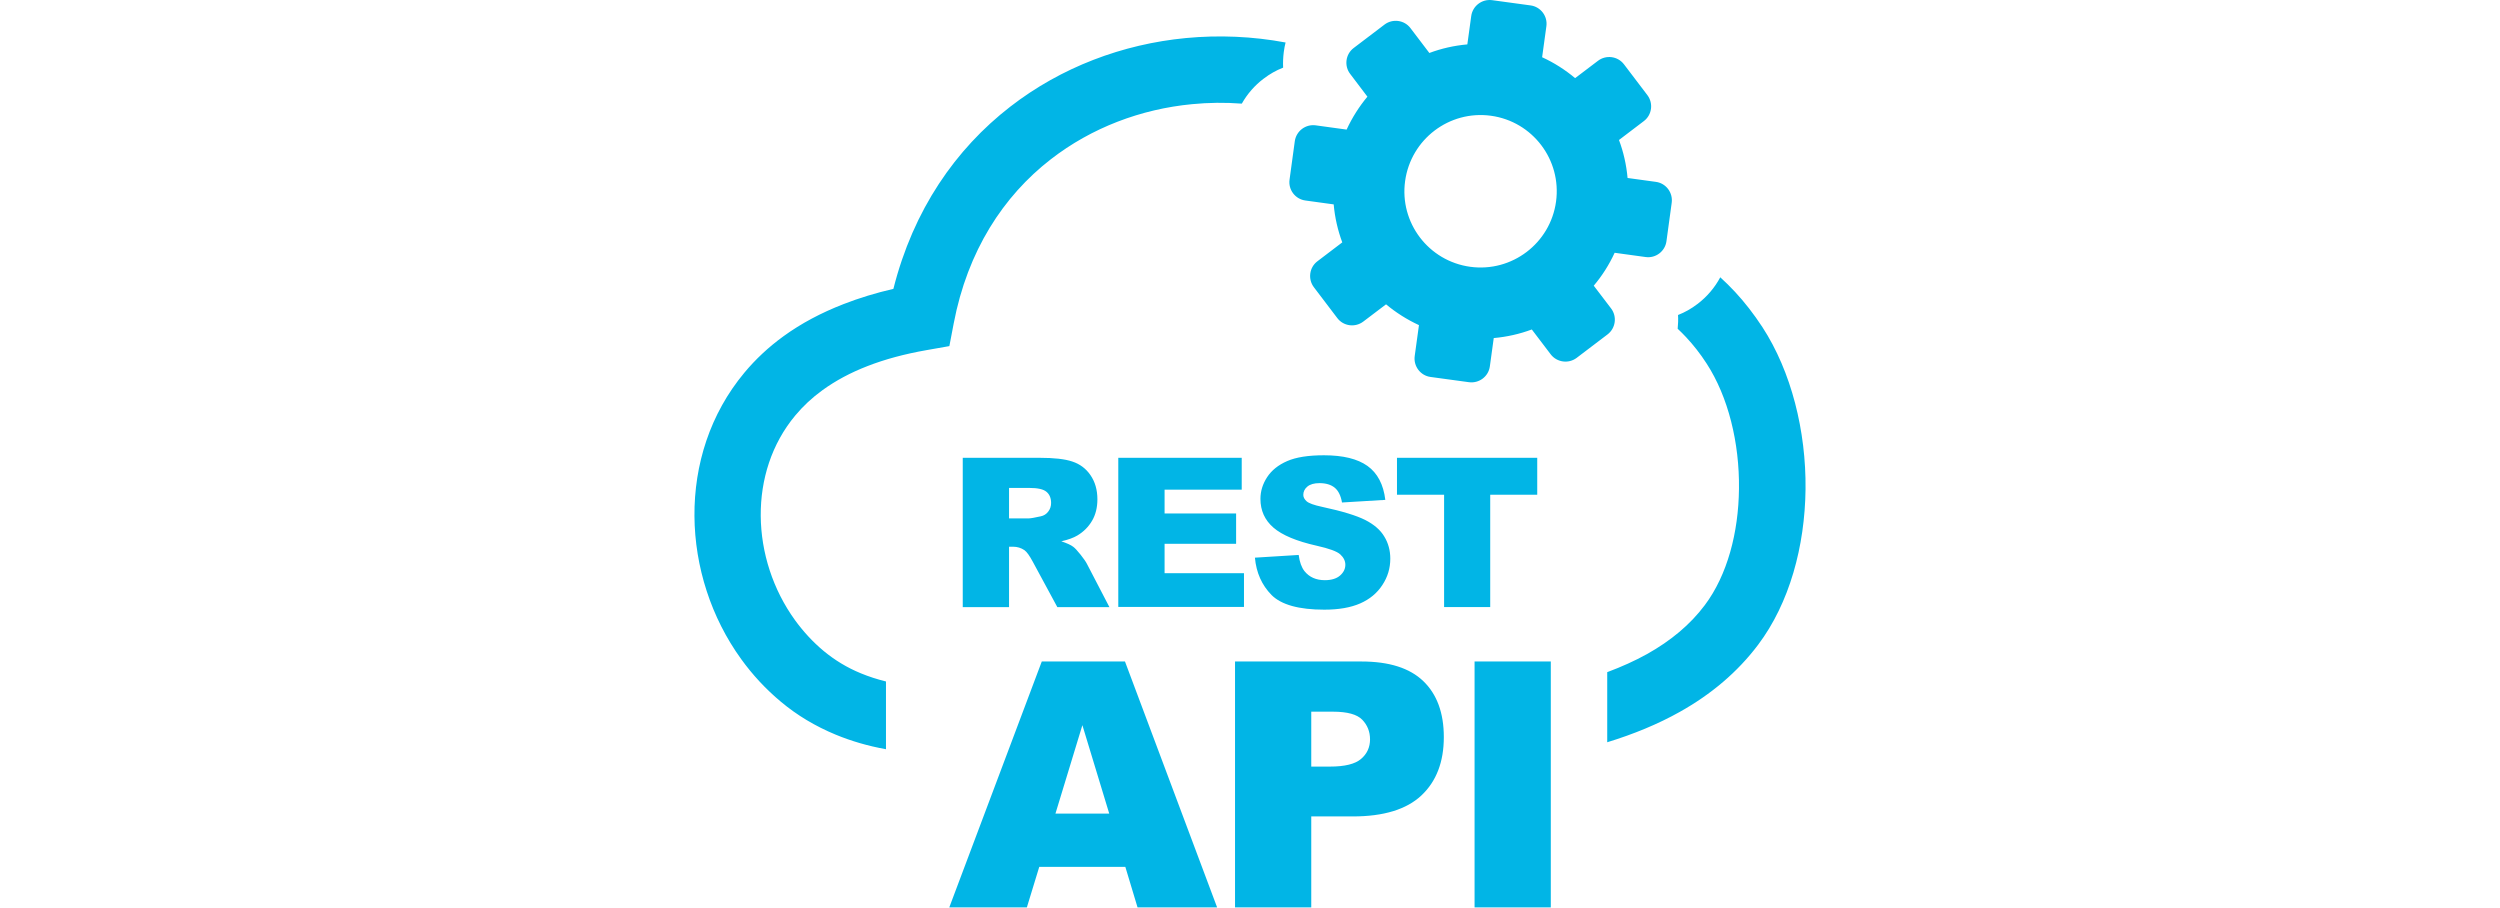
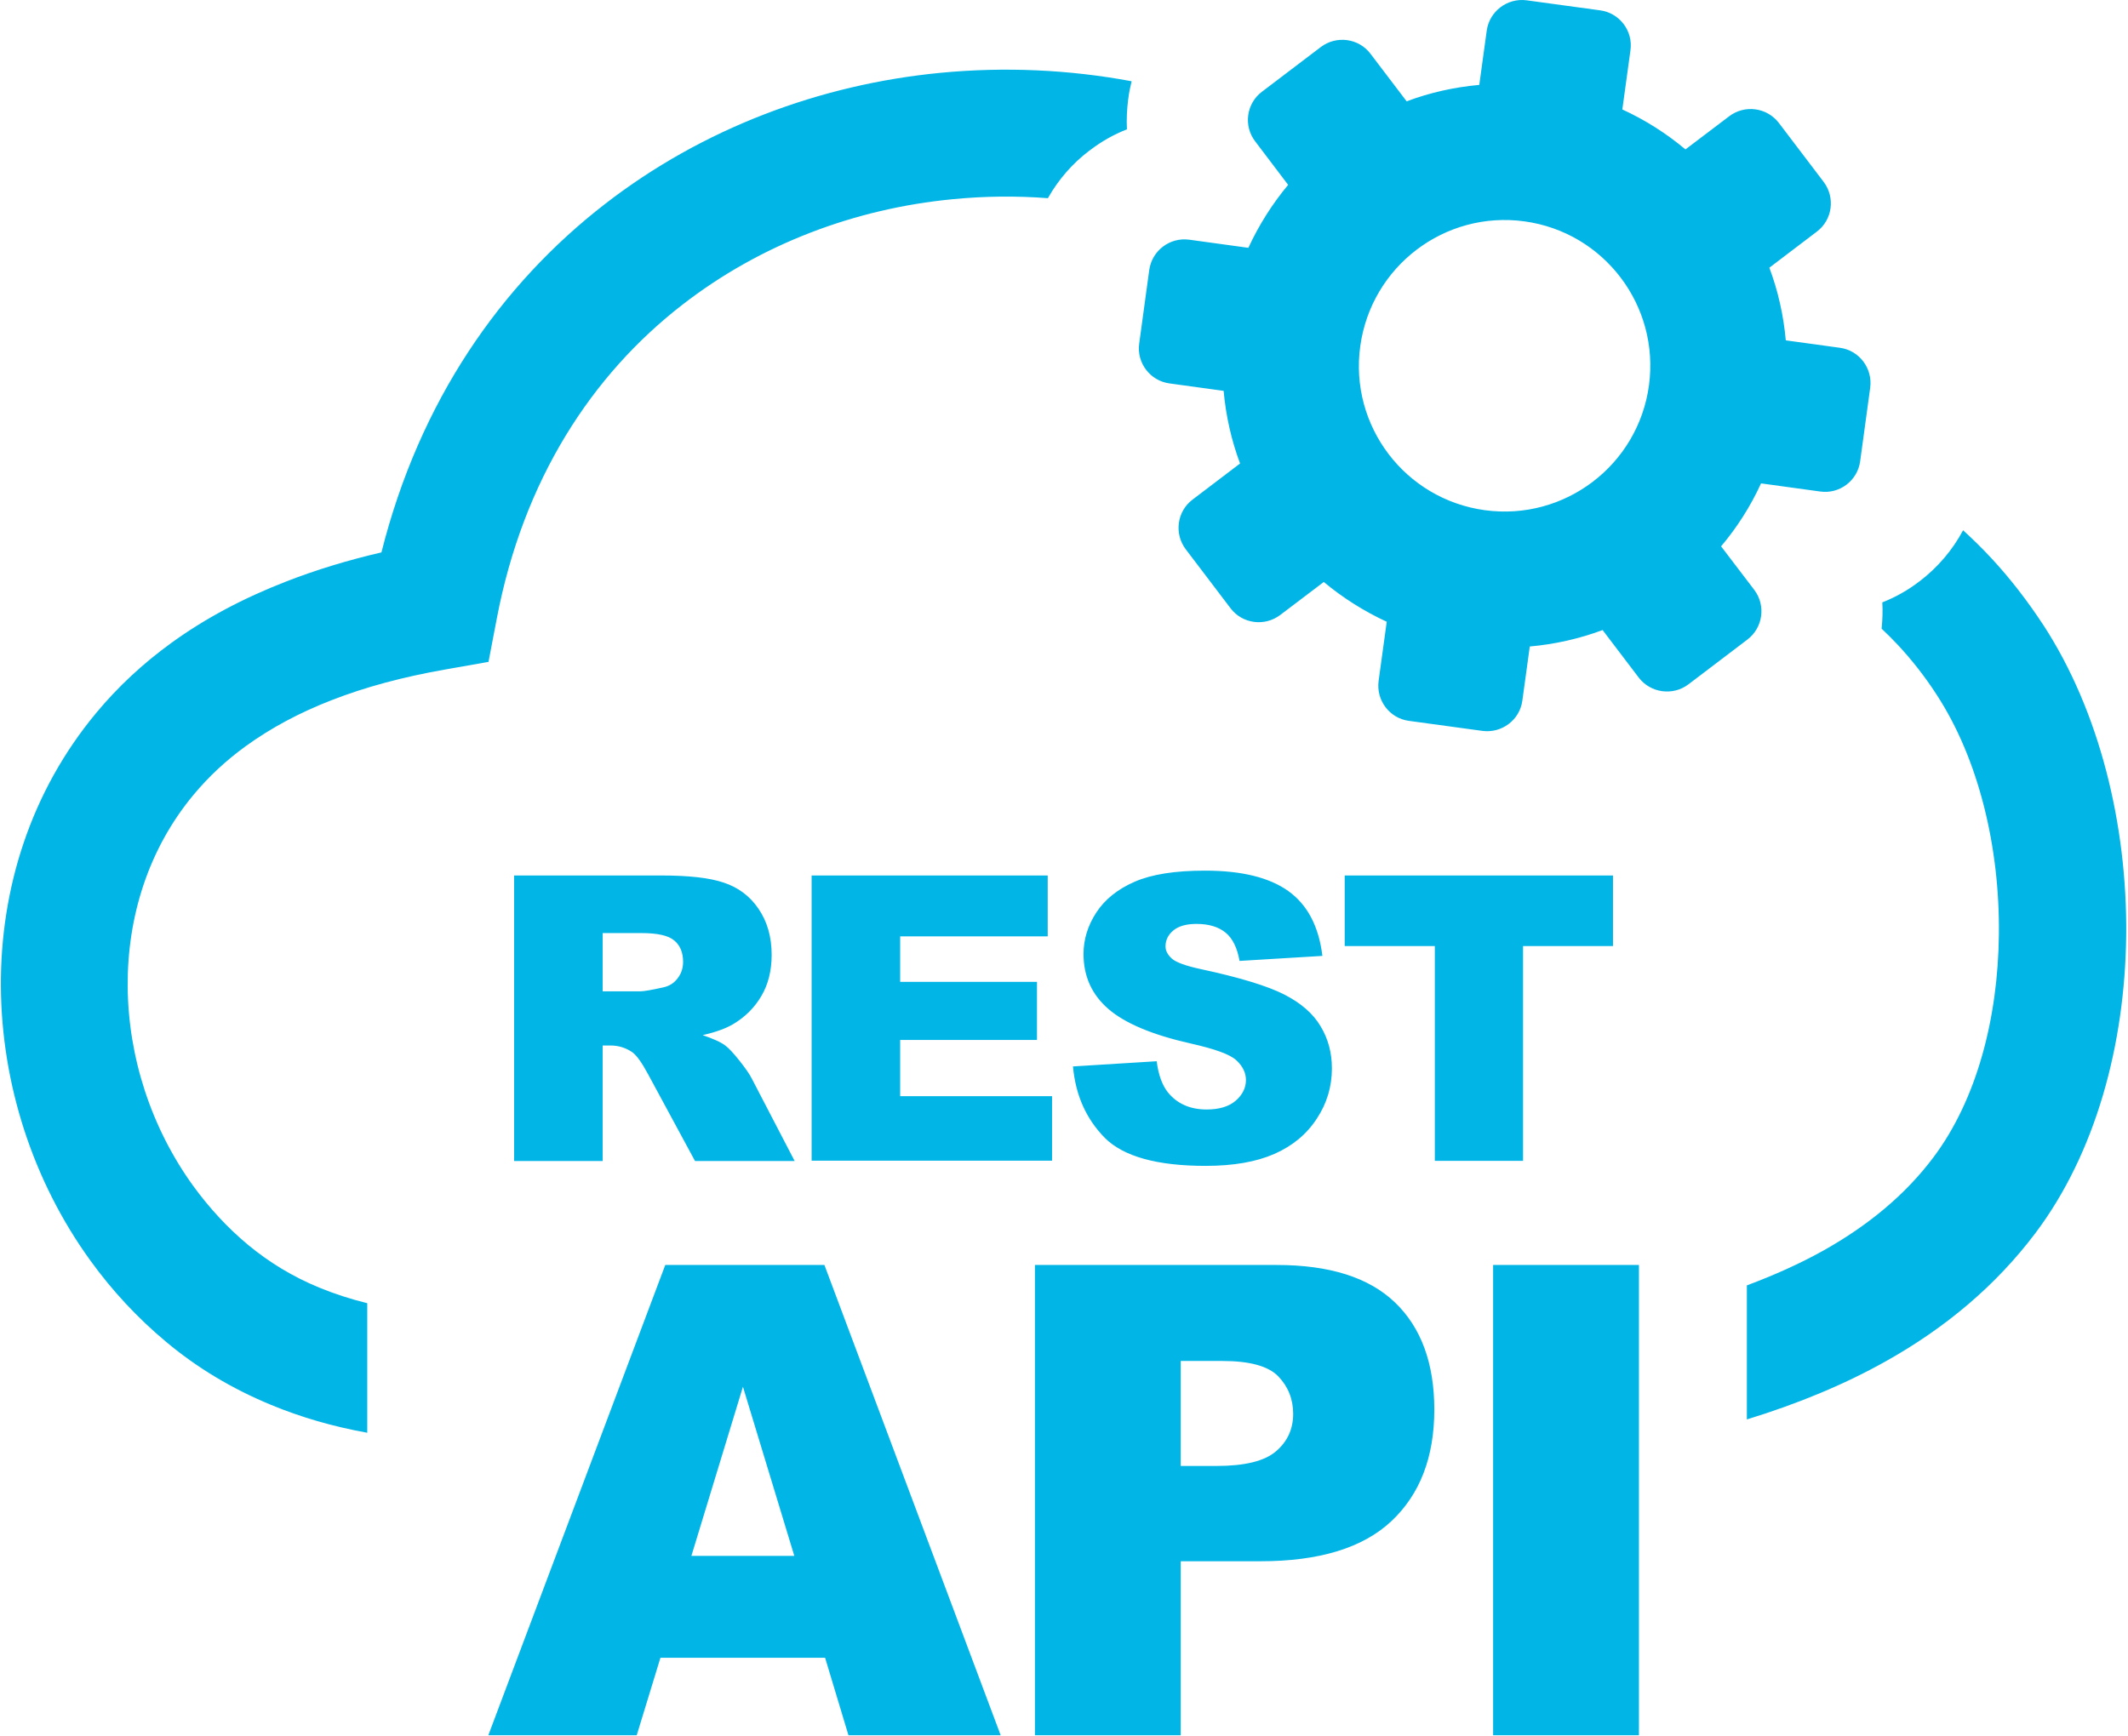
- <svg xmlns="http://www.w3.org/2000/svg" width="540" height="196" viewBox="0 0 540 196" fill="none">
+ <svg xmlns="http://www.w3.org/2000/svg" width="240.3" height="196" viewBox="149.9 0 240.3 196" fill="none">
  <path fill-rule="evenodd" clip-rule="evenodd" d="M350.775 13.887L355.834 20.548C357.162 22.307 356.83 24.827 355.072 26.155L349.7 30.238C350.677 32.836 351.302 35.611 351.556 38.443L357.67 39.283C359.857 39.576 361.381 41.608 361.088 43.796L359.955 52.099C359.662 54.287 357.631 55.83 355.443 55.518L348.763 54.599C347.571 57.198 346.048 59.581 344.251 61.71L348.001 66.633C349.329 68.392 348.978 70.912 347.22 72.24L340.559 77.3C338.801 78.629 336.282 78.277 334.954 76.538L330.871 71.166C328.254 72.143 325.5 72.768 322.648 73.022L321.808 79.136C321.515 81.324 319.484 82.848 317.296 82.555L308.995 81.422C306.807 81.129 305.284 79.097 305.577 76.909L306.495 70.228C303.917 69.036 301.514 67.513 299.385 65.735L294.463 69.466C292.705 70.795 290.185 70.463 288.857 68.704L283.798 62.042C282.47 60.284 282.802 57.764 284.56 56.436L289.931 52.353C288.955 49.735 288.33 46.98 288.076 44.148L281.962 43.308C279.775 43.015 278.231 40.983 278.544 38.795L279.677 30.492C279.989 28.304 282.001 26.78 284.189 27.073L290.869 27.991C292.06 25.413 293.584 23.01 295.361 20.881L291.631 15.957C290.302 14.219 290.635 11.699 292.392 10.37L299.053 5.31C300.811 3.982 303.331 4.314 304.659 6.072L308.741 11.445C311.339 10.468 314.112 9.843 316.945 9.589L317.785 3.474C318.078 1.286 320.109 -0.257 322.297 0.036L330.598 1.169C332.785 1.462 334.328 3.494 334.016 5.682L333.098 12.363C335.696 13.555 338.079 15.078 340.227 16.876L345.149 13.144C346.907 11.796 349.427 12.128 350.775 13.887ZM207.954 131.121V98.887H224.556C227.643 98.887 229.986 99.141 231.608 99.688C233.229 100.216 234.557 101.192 235.534 102.619C236.53 104.064 237.038 105.803 237.038 107.854C237.038 109.632 236.647 111.195 235.885 112.484C235.123 113.793 234.069 114.848 232.741 115.649C231.901 116.157 230.729 116.587 229.244 116.919C230.436 117.329 231.295 117.7 231.822 118.11C232.194 118.384 232.721 118.951 233.405 119.81C234.088 120.67 234.557 121.353 234.791 121.822L239.635 131.141H228.385L223.072 121.314C222.388 120.045 221.802 119.205 221.275 118.833C220.552 118.345 219.732 118.091 218.833 118.091H217.954V131.141H207.954V131.121ZM243.073 187.248H224.478L221.802 196H205.044L225.025 142.882H242.995L262.899 196H245.71L243.073 187.248ZM239.596 175.741L233.795 156.635L227.975 175.741H239.596ZM266.766 142.882H294.072C300.03 142.882 304.483 144.289 307.432 147.121C310.382 149.954 311.866 153.998 311.866 159.214C311.866 164.586 310.245 168.787 307.022 171.815C303.799 174.843 298.858 176.347 292.236 176.347H283.232V196H266.766V142.882V142.882ZM283.232 165.583H287.275C290.459 165.583 292.705 165.036 293.994 163.922C295.283 162.828 295.928 161.402 295.928 159.702C295.928 158.042 295.361 156.616 294.248 155.463C293.135 154.31 291.025 153.724 287.939 153.724H283.232V165.583V165.583ZM318.507 142.882H334.973V196H318.507V142.882V142.882ZM217.954 111.976H222.154C222.603 111.976 223.482 111.82 224.791 111.527C225.455 111.39 226.002 111.058 226.412 110.511C226.842 109.964 227.037 109.339 227.037 108.636C227.037 107.6 226.705 106.78 226.041 106.233C225.377 105.666 224.146 105.393 222.33 105.393H217.954V111.976ZM241.55 98.887H268.211V105.764H251.55V110.902H267V117.466H251.55V123.815H268.7V131.102H241.55V98.887ZM271.063 120.455L280.517 119.869C280.712 121.412 281.142 122.565 281.767 123.366C282.802 124.655 284.267 125.319 286.162 125.319C287.568 125.319 288.681 124.987 289.443 124.323C290.205 123.659 290.595 122.877 290.595 121.998C290.595 121.158 290.224 120.416 289.502 119.752C288.779 119.087 287.08 118.482 284.404 117.876C280.048 116.899 276.942 115.59 275.067 113.969C273.192 112.347 272.255 110.277 272.255 107.756C272.255 106.096 272.743 104.533 273.7 103.068C274.657 101.603 276.102 100.431 278.036 99.591C279.97 98.75 282.607 98.34 285.966 98.34C290.088 98.34 293.213 99.102 295.381 100.645C297.529 102.189 298.819 104.611 299.229 107.971L289.873 108.538C289.619 107.073 289.091 105.998 288.31 105.354C287.509 104.689 286.396 104.357 285.009 104.357C283.857 104.357 282.978 104.611 282.392 105.1C281.806 105.588 281.513 106.194 281.513 106.897C281.513 107.405 281.767 107.854 282.236 108.284C282.704 108.694 283.798 109.104 285.556 109.476C289.912 110.413 293.037 111.371 294.912 112.328C296.787 113.285 298.174 114.477 299.014 115.903C299.873 117.31 300.303 118.911 300.303 120.67C300.303 122.74 299.737 124.635 298.584 126.374C297.451 128.113 295.85 129.441 293.799 130.34C291.748 131.239 289.17 131.688 286.044 131.688C280.575 131.688 276.767 130.633 274.657 128.523C272.548 126.374 271.356 123.698 271.063 120.455ZM301.748 98.887H332.043V106.858H321.886V131.121H311.925V106.858H301.748V98.887V98.887ZM268.231 22.385C264.656 22.111 261.043 22.15 257.469 22.502C246.472 23.557 235.788 27.562 226.959 34.419C216.743 42.331 208.989 54.17 206.001 69.857L205.063 74.76L200.18 75.62C195.395 76.46 191.117 77.613 187.367 79.078C183.734 80.484 180.491 82.223 177.659 84.274C175.393 85.915 173.44 87.752 171.78 89.744C166.643 95.898 164.26 103.615 164.319 111.429C164.377 119.361 166.955 127.37 171.721 133.954C173.499 136.396 175.55 138.643 177.894 140.596C180.277 142.569 182.952 144.21 185.96 145.441C187.66 146.144 189.476 146.731 191.371 147.199V161.832C187.464 161.128 183.87 160.074 180.511 158.686C176.077 156.85 172.151 154.486 168.694 151.595C165.412 148.86 162.541 145.754 160.1 142.374C153.595 133.388 150.079 122.408 150.001 111.468C149.923 100.411 153.361 89.412 160.783 80.504C163.186 77.613 166.018 74.956 169.26 72.611C173.03 69.876 177.347 67.571 182.23 65.676C185.589 64.367 189.183 63.273 192.973 62.394C197.27 45.32 206.43 32.172 218.208 23.049C229.225 14.512 242.487 9.53 256.14 8.221C263.309 7.537 270.575 7.85 277.685 9.178C277.528 9.823 277.392 10.468 277.313 11.132L277.294 11.249C277.157 12.363 277.099 13.476 277.157 14.61C275.653 15.195 274.247 15.996 272.977 16.973L272.919 17.012C271.024 18.439 269.422 20.275 268.231 22.385ZM371.577 59.894C372.671 60.89 373.725 61.925 374.761 63.039C376.85 65.285 378.823 67.825 380.679 70.658C386.929 80.269 390.133 93.105 389.996 105.666C389.859 117.993 386.539 130.262 379.741 139.287C375.307 145.168 369.624 149.973 362.807 153.783C358.138 156.401 352.884 158.569 347.161 160.328V145.187C350.247 144.035 353.119 142.745 355.756 141.28C360.893 138.408 365.092 134.911 368.237 130.711C373.12 124.206 375.522 115.004 375.62 105.568C375.737 95.664 373.315 85.72 368.608 78.492C367.26 76.401 365.776 74.526 364.213 72.846C363.608 72.201 363.002 71.596 362.377 71.01C362.475 70.033 362.514 69.036 362.455 68.04C363.959 67.454 365.365 66.653 366.635 65.676L366.694 65.637C368.705 64.094 370.385 62.14 371.577 59.894ZM322.043 25.003C331.047 26.233 337.336 34.536 336.106 43.542C334.875 52.548 326.574 58.858 317.57 57.627C308.565 56.397 302.256 48.094 303.506 39.088C304.756 30.082 313.038 23.772 322.043 25.003Z" fill="#01B5E6" />
</svg>
